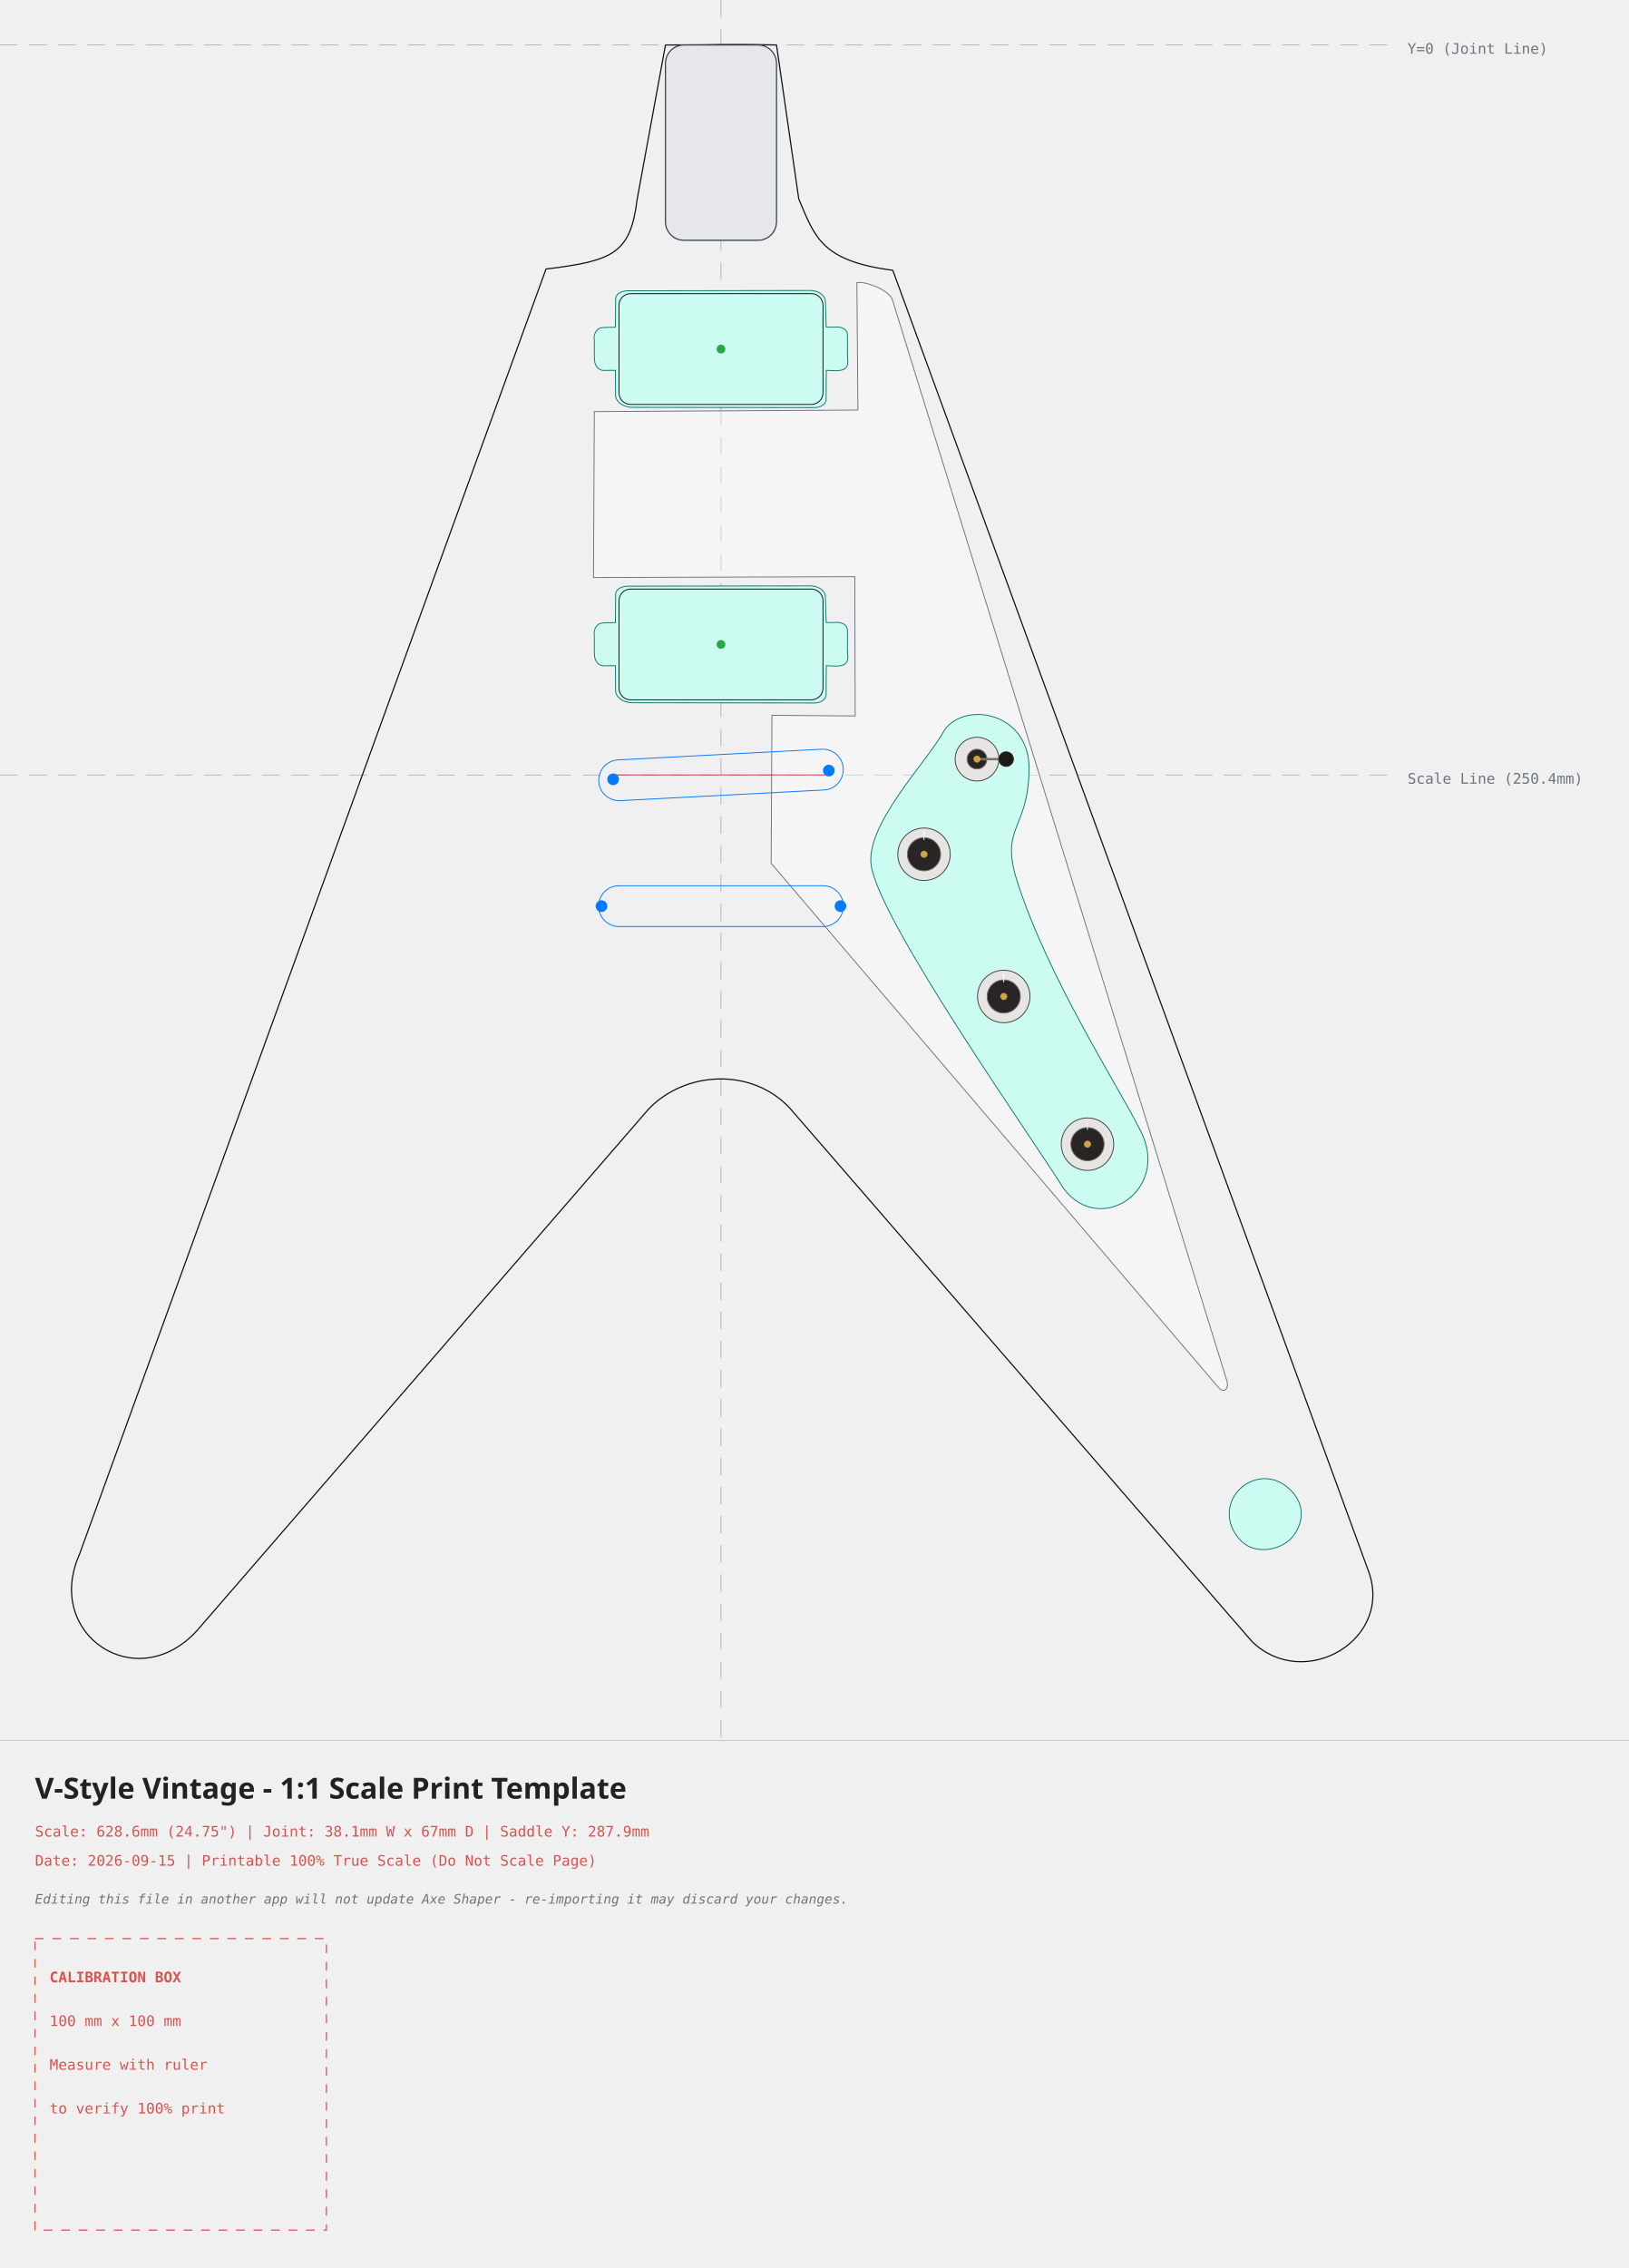
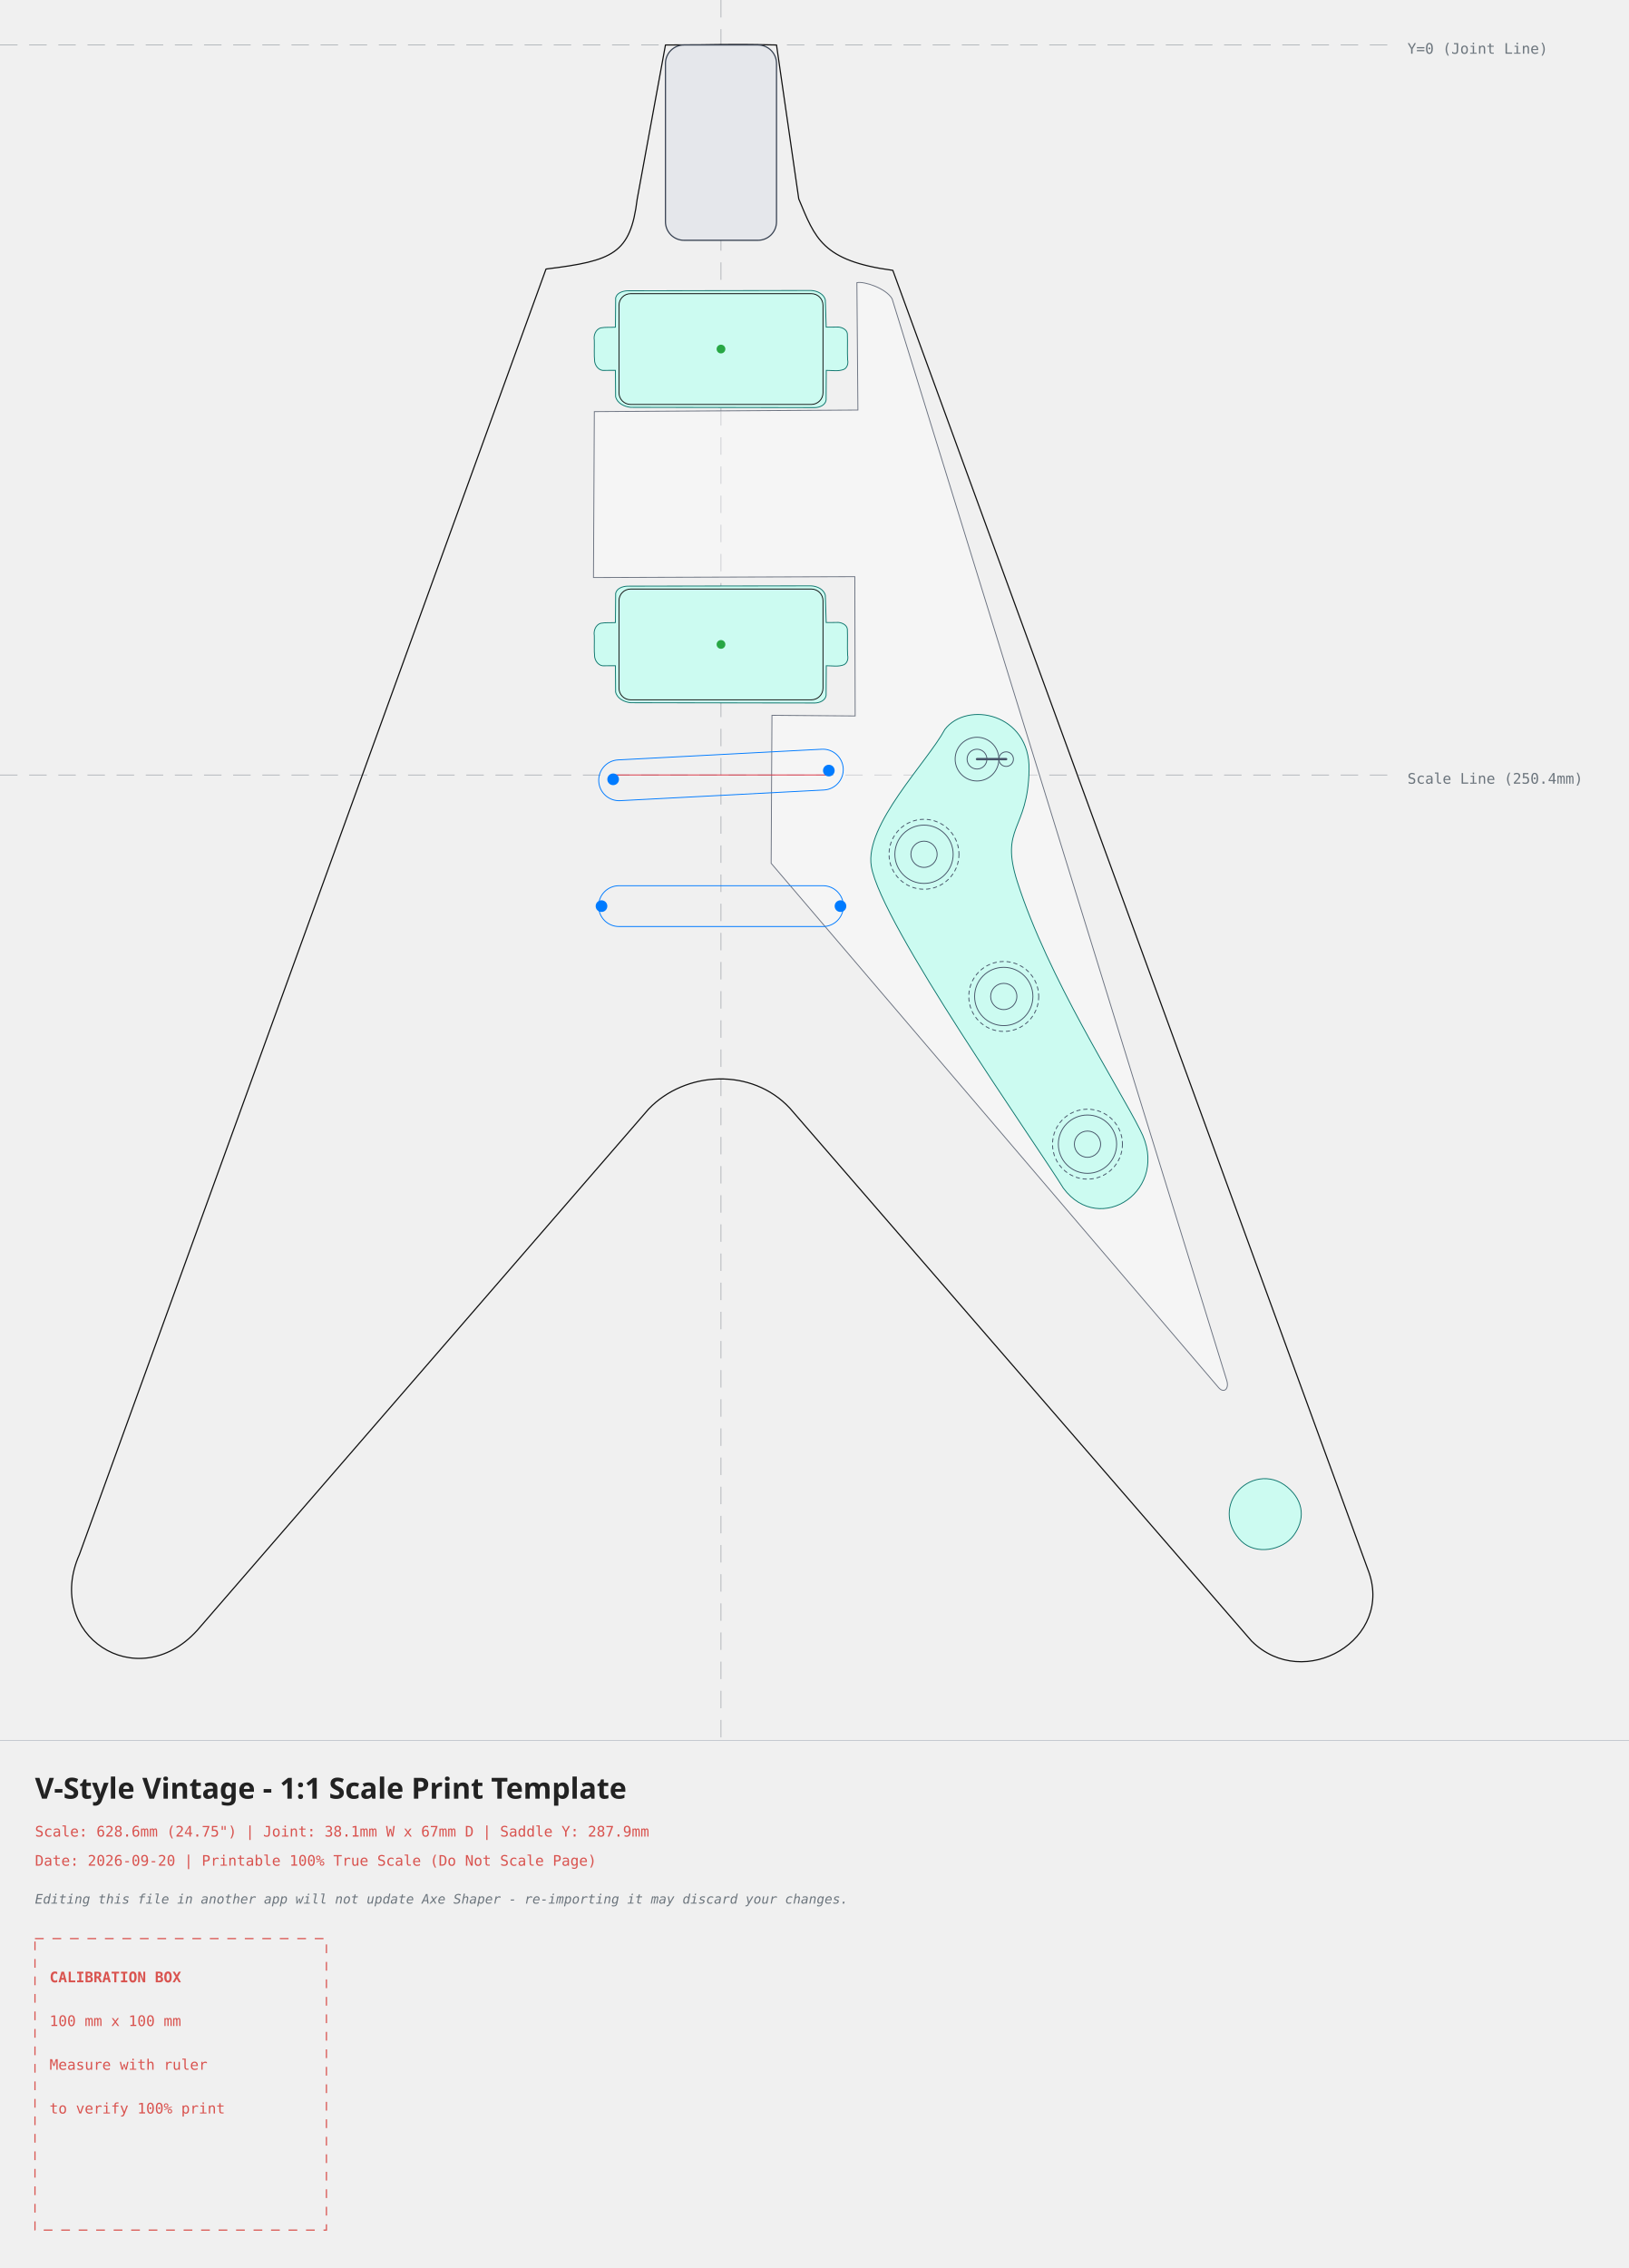
<svg xmlns="http://www.w3.org/2000/svg" width="558.91mm" height="778.02mm" viewBox="-247.38 -15.43 558.91 778.02">
  <style>
    .body-line { fill: none; stroke: #111111; stroke-width: 0.4; stroke-linecap: round; stroke-linejoin: round; }
    .edge-inset { fill: none; stroke: #555555; stroke-width: 0.3; stroke-dasharray: 3,2; }
    .neck-pocket { fill: #e5e7eb; stroke: #374151; stroke-width: 0.4; }
    .pickup-rout { fill: #ccfbf1; stroke: #0f766e; stroke-width: 0.3; }
    .pickup-cover { fill: none; stroke: #111111; stroke-width: 0.3; }
    .bridge-rout { fill: none; stroke: #007bff; stroke-width: 0.3; }
    .back-route { fill: #f3e8ff; stroke: #7e22ce; stroke-width: 0.3; stroke-dasharray: 3,2; }
    .front-route { fill: #ccfbf1; stroke: #0f766e; stroke-width: 0.3; }
    .pickguard { fill: #ffffff; fill-opacity: 0.35; stroke: #6b7280; stroke-width: 0.3; }
-     .control-hardware { fill: #e7e5e4; stroke: #44403c; stroke-width: 0.3; }
-     .control-detail { fill: #292524; stroke: #78716c; stroke-width: 0.3; }
-     .control-indicator { fill: none; stroke: #ffffff; stroke-width: 0.3; stroke-linecap: round; }
-     .control-slot { fill: none; stroke: #292524; stroke-width: 0.6; stroke-linecap: round; }
-     .control-lever { fill: none; stroke: #78716c; stroke-width: 0.8; stroke-linecap: round; }
-     .control-cap { fill: #1c1917; stroke: #292524; stroke-width: 0.3; }
-     .control-center { fill: #d1a53d; }
+     .control-outline { fill: none; stroke: #475569; stroke-width: 0.3; }
+     .control-body { fill: none; stroke: #475569; stroke-width: 0.3; stroke-dasharray: 1.2,1.2; stroke-linecap: round; }
+     .control-slot { fill: none; stroke: #475569; stroke-width: 0.6; stroke-linecap: round; }
+     .control-lever { fill: none; stroke: #475569; stroke-width: 0.8; stroke-linecap: round; }
+     .control-cap { fill: none; stroke: #475569; stroke-width: 0.3; }
    .center-axis { fill: none; stroke: #6c757d; stroke-width: 0.2; stroke-dasharray: 6,4; opacity: 0.7; }
    .calibration-box { fill: none; stroke: #d9534f; stroke-width: 0.4; stroke-dasharray: 3,3; }
    .band-rule { fill: none; stroke: #adb5bd; stroke-width: 0.2; }
    .text-label { font-family: monospace, sans-serif; font-size: 5px; fill: #d9534f; }
    .disclaimer-label { font-family: monospace, sans-serif; font-size: 4.5px; font-style: italic; fill: #6c757d; }
    .axis-label { font-family: monospace, sans-serif; font-size: 5px; fill: #6c757d; }
    .title-label { font-family: sans-serif; font-size: 10px; font-weight: bold; fill: #222222; }
  </style>
  <g>
    <line x1="0" y1="-15.43" x2="0" y2="581.59" class="center-axis" />
    <line x1="-247.38" y1="0" x2="231.54" y2="0" class="center-axis" />
    <text x="235.54" y="3" class="axis-label">Y=0 (Joint Line)</text>
    <line x1="-247.38" y1="250.41" x2="231.54" y2="250.41" class="center-axis" stroke="#007bff" />
    <text x="235.54" y="253.41" class="axis-label" fill="#007bff">Scale Line (250.4mm)</text>
    <path d="M -19.05 0.00 C -19.05 0.00, -28.76 52.91, -28.76 52.91 C -31.06 71.59, -37.00 74.05, -60.04 76.86 C -60.04 76.86, -220.11 517.77, -220.11 517.77 C -232.38 545.37, -200.43 566.59, -179.76 543.90 C -179.76 543.90, -24.84 365.03, -24.84 365.03 C -12.28 351.91, 10.58 350.70, 23.64 364.74 C 23.64 364.74, 182.06 547.53, 182.06 547.53 C 199.97 565.29, 231.54 546.91, 221.87 522.74 C 221.87 522.74, 58.96 77.31, 58.96 77.31 C 34.68 74.07, 32.32 66.26, 26.68 52.80 C 26.68 52.80, 19.05 0.00, 19.05 0.00 C -1.22 -0.43, 1.22 0.04, -19.05 0.00 Z" class="body-line" />
    <path d="M 45.92 182.39 C 45.92 182.39, 46.04 230.18, 46.04 230.18 C 46.04 230.18, 17.49 229.95, 17.49 229.95 C 17.49 229.95, 17.21 280.72, 17.21 280.72 C 17.21 280.72, 170.68 460.52, 170.68 460.52 C 172.54 462.70, 174.39 461.04, 173.56 458.21 C 173.56 458.21, 58.71 87.07, 58.71 87.07 C 56.66 83.46, 49.12 80.99, 46.63 81.53 C 46.63 81.53, 46.98 125.23, 46.98 125.23 C 46.98 125.23, -43.46 125.77, -43.46 125.77 C -43.46 125.77, -43.75 182.69, -43.75 182.69 C -43.75 182.69, 45.92 182.39, 45.92 182.39 Z" class="pickguard" style="fill:#ffffff" />
    <rect x="-19.05" y="0" width="38.1" height="67" rx="6.35" ry="6.35" class="neck-pocket" />
    <path d="M 76.80 234.81 C 84.35 224.88, 106.11 229.24, 105.71 248.69 C 105.31 269.74, 95.56 267.96, 101.69 287.10 C 112.26 320.08, 136.26 357.10, 143.81 372.19 C 154.65 392.64, 130.00 409.10, 117.47 392.16 C 107.94 376.67, 54.91 301.61, 51.58 281.75 C 49.19 267.50, 70.85 245.93, 76.80 234.81 Z" class="front-route" />
    <path d="M 176.91 496.62 C 180.78 491.63, 188.41 489.76, 194.35 494.74 C 200.29 499.72, 200.28 506.14, 196.46 511.30 C 192.64 516.47, 183.52 518.09, 178.57 513.28 C 173.62 508.46, 173.03 501.61, 176.91 496.62 Z" class="front-route" />
    <g transform="translate(0, 104.3075) rotate(0)">
      <path d="M -32.15 -19.99 C -33.74 -19.90, -35.70 -19.30, -36.14 -17.56 C -36.14 -17.56, -36.23 -7.49, -36.23 -7.49 C -37.92 -7.40, -39.65 -7.56, -41.32 -7.25 C -43.03 -6.68, -43.77 -4.68, -43.47 -3.02 C -43.39 -0.56, -43.60 1.90, -43.34 4.34 C -43.07 5.93, -41.74 7.54, -39.99 7.33 C -38.74 7.29, -37.48 7.31, -36.23 7.31 C -36.23 7.31, -36.16 16.31, -36.16 16.31 C -35.63 18.63, -33.15 19.77, -30.99 20.00 C -30.99 20.00, 32.28 20.09, 32.28 20.09 C 33.88 20.03, 35.81 19.25, 36.07 17.48 C 36.07 17.48, 36.13 7.31, 36.13 7.31 C 38.15 7.31, 40.29 7.75, 42.22 6.95 C 43.38 6.33, 43.72 4.89, 43.45 3.69 C 43.29 0.71, 43.49 -2.28, 43.36 -5.26 C 43.17 -6.69, 41.58 -7.45, 40.27 -7.55 C 38.89 -7.55, 37.50 -7.48, 36.10 -7.51 C 36.10 -7.51, 35.81 -16.81, 35.81 -16.81 C 35.30 -18.97, 32.92 -20.01, 30.88 -20.09 C 30.88 -20.09, -32.15 -19.99, -32.15 -19.99 Z" class="pickup-rout" />
      <rect x="-35.00" y="-19.00" width="70.00" height="38.00" rx="4.00" ry="4.00" class="pickup-cover" />
      <circle cx="0" cy="0" r="1.5" fill="#28a745" />
    </g>
    <g transform="translate(0, 205.6364) rotate(0)">
      <path d="M -32.15 -19.99 C -33.74 -19.90, -35.70 -19.30, -36.14 -17.56 C -36.14 -17.56, -36.23 -7.49, -36.23 -7.49 C -37.92 -7.40, -39.65 -7.56, -41.32 -7.25 C -43.03 -6.68, -43.77 -4.68, -43.47 -3.02 C -43.39 -0.56, -43.60 1.90, -43.34 4.34 C -43.07 5.93, -41.74 7.54, -39.99 7.33 C -38.74 7.29, -37.48 7.31, -36.23 7.31 C -36.23 7.31, -36.16 16.31, -36.16 16.31 C -35.63 18.63, -33.15 19.77, -30.99 20.00 C -30.99 20.00, 32.28 20.09, 32.28 20.09 C 33.88 20.03, 35.81 19.25, 36.07 17.48 C 36.07 17.48, 36.13 7.31, 36.13 7.31 C 38.15 7.31, 40.29 7.75, 42.22 6.95 C 43.38 6.33, 43.72 4.89, 43.45 3.69 C 43.29 0.71, 43.49 -2.28, 43.36 -5.26 C 43.17 -6.69, 41.58 -7.45, 40.27 -7.55 C 38.89 -7.55, 37.50 -7.48, 36.10 -7.51 C 36.10 -7.51, 35.81 -16.81, 35.81 -16.81 C 35.30 -18.97, 32.92 -20.01, 30.88 -20.09 C 30.88 -20.09, -32.15 -19.99, -32.15 -19.99 Z" class="pickup-rout" />
      <rect x="-35.00" y="-19.00" width="70.00" height="38.00" rx="4.00" ry="4.00" class="pickup-cover" />
      <circle cx="0" cy="0" r="1.5" fill="#28a745" />
    </g>
    <g id="control-knobs">
      <g transform="translate(69.66, 277.62)" data-knob-style="generic">
-         <circle cx="0" cy="0" r="9" class="control-hardware" />
-         <circle cx="0" cy="0" r="5.7" class="control-detail" />
-         <line x1="0" y1="-5" x2="0" y2="-7.8" class="control-indicator" />
-         <circle cx="0" cy="0" r="1.2" class="control-center" />
+         <circle cx="0" cy="0" r="12.00" class="control-body" />
+         <circle cx="0" cy="0" r="10.00" class="control-outline" />
+         <circle cx="0" cy="0" r="4.50" class="control-outline" />
      </g>
      <g transform="translate(125.75, 377.07)" data-knob-style="generic">
-         <circle cx="0" cy="0" r="9" class="control-hardware" />
-         <circle cx="0" cy="0" r="5.7" class="control-detail" />
-         <line x1="0" y1="-5" x2="0" y2="-7.8" class="control-indicator" />
-         <circle cx="0" cy="0" r="1.2" class="control-center" />
+         <circle cx="0" cy="0" r="12.00" class="control-body" />
+         <circle cx="0" cy="0" r="10.00" class="control-outline" />
+         <circle cx="0" cy="0" r="4.50" class="control-outline" />
      </g>
      <g transform="translate(97.02, 326.40)" data-knob-style="generic">
-         <circle cx="0" cy="0" r="9" class="control-hardware" />
-         <circle cx="0" cy="0" r="5.7" class="control-detail" />
-         <line x1="0" y1="-5" x2="0" y2="-7.8" class="control-indicator" />
-         <circle cx="0" cy="0" r="1.2" class="control-center" />
+         <circle cx="0" cy="0" r="12.00" class="control-body" />
+         <circle cx="0" cy="0" r="10.00" class="control-outline" />
+         <circle cx="0" cy="0" r="4.50" class="control-outline" />
      </g>
    </g>
    <g id="control-switches">
      <g transform="translate(87.84, 244.98) rotate(90.00)" data-switch-type="gibson_toggle">
-         <circle cx="0" cy="0" r="7.5" class="control-hardware" />
-         <circle cx="0" cy="0" r="3.4" class="control-detail" />
+         <circle cx="0" cy="0" r="7.5" class="control-outline" />
+         <circle cx="0" cy="0" r="3.4" class="control-outline" />
        <line x1="0" y1="0" x2="0" y2="-10" class="control-lever" />
        <circle cx="0" cy="-10" r="2.5" class="control-cap" />
-         <circle cx="0" cy="0" r="1.2" class="control-center" />
      </g>
    </g>
    <g id="bridge-hardware">
      <rect x="-42.00" y="243.41" width="84.00" height="14.00" rx="7.00" ry="7.00" class="bridge-rout" transform="rotate(-3 0.00 250.41)" />
      <rect x="-42.00" y="288.41" width="84.00" height="14.00" rx="7.00" ry="7.00" class="bridge-rout" />
      <line x1="-37.31" y1="250.41" x2="37.31" y2="250.41" stroke="#dc3545" stroke-width="0.3" />
      <g transform="translate(0, 250.41)">
        <circle cx="-37" cy="1.5" r="2" fill="#007bff" />
        <circle cx="37" cy="-1.5" r="2" fill="#007bff" />
        <circle cx="-41" cy="45" r="2" fill="#007bff" />
        <circle cx="41" cy="45" r="2" fill="#007bff" />
      </g>
    </g>
  </g>
  <g>
    <line x1="-247.38" y1="581.59" x2="311.54" y2="581.59" class="band-rule" />
    <text x="-235.38" y="601.59" class="title-label">V-Style Vintage - 1:1 Scale Print Template</text>
    <text x="-235.38" y="614.59" class="text-label">Scale: 628.6mm (24.75") | Joint: 38.1mm W x 67mm D | Saddle Y: 287.9mm</text>
-     <text x="-235.38" y="624.59" class="text-label">Date: 2026-09-15 | Printable 100% True Scale (Do Not Scale Page)</text>
+     <text x="-235.38" y="624.59" class="text-label">Date: 2026-09-20 | Printable 100% True Scale (Do Not Scale Page)</text>
    <text x="-235.38" y="637.59" class="disclaimer-label">Editing this file in another app will not update Axe Shaper - re-importing it may discard your changes.</text>
    <g transform="translate(-235.38, 649.59)">
      <rect x="0" y="0" width="100" height="100" class="calibration-box" />
      <text x="5" y="15" class="text-label" font-weight="bold">CALIBRATION BOX</text>
      <text x="5" y="30" class="text-label">100 mm x 100 mm</text>
      <text x="5" y="45" class="text-label">Measure with ruler</text>
      <text x="5" y="60" class="text-label">to verify 100% print</text>
    </g>
  </g>
</svg>
